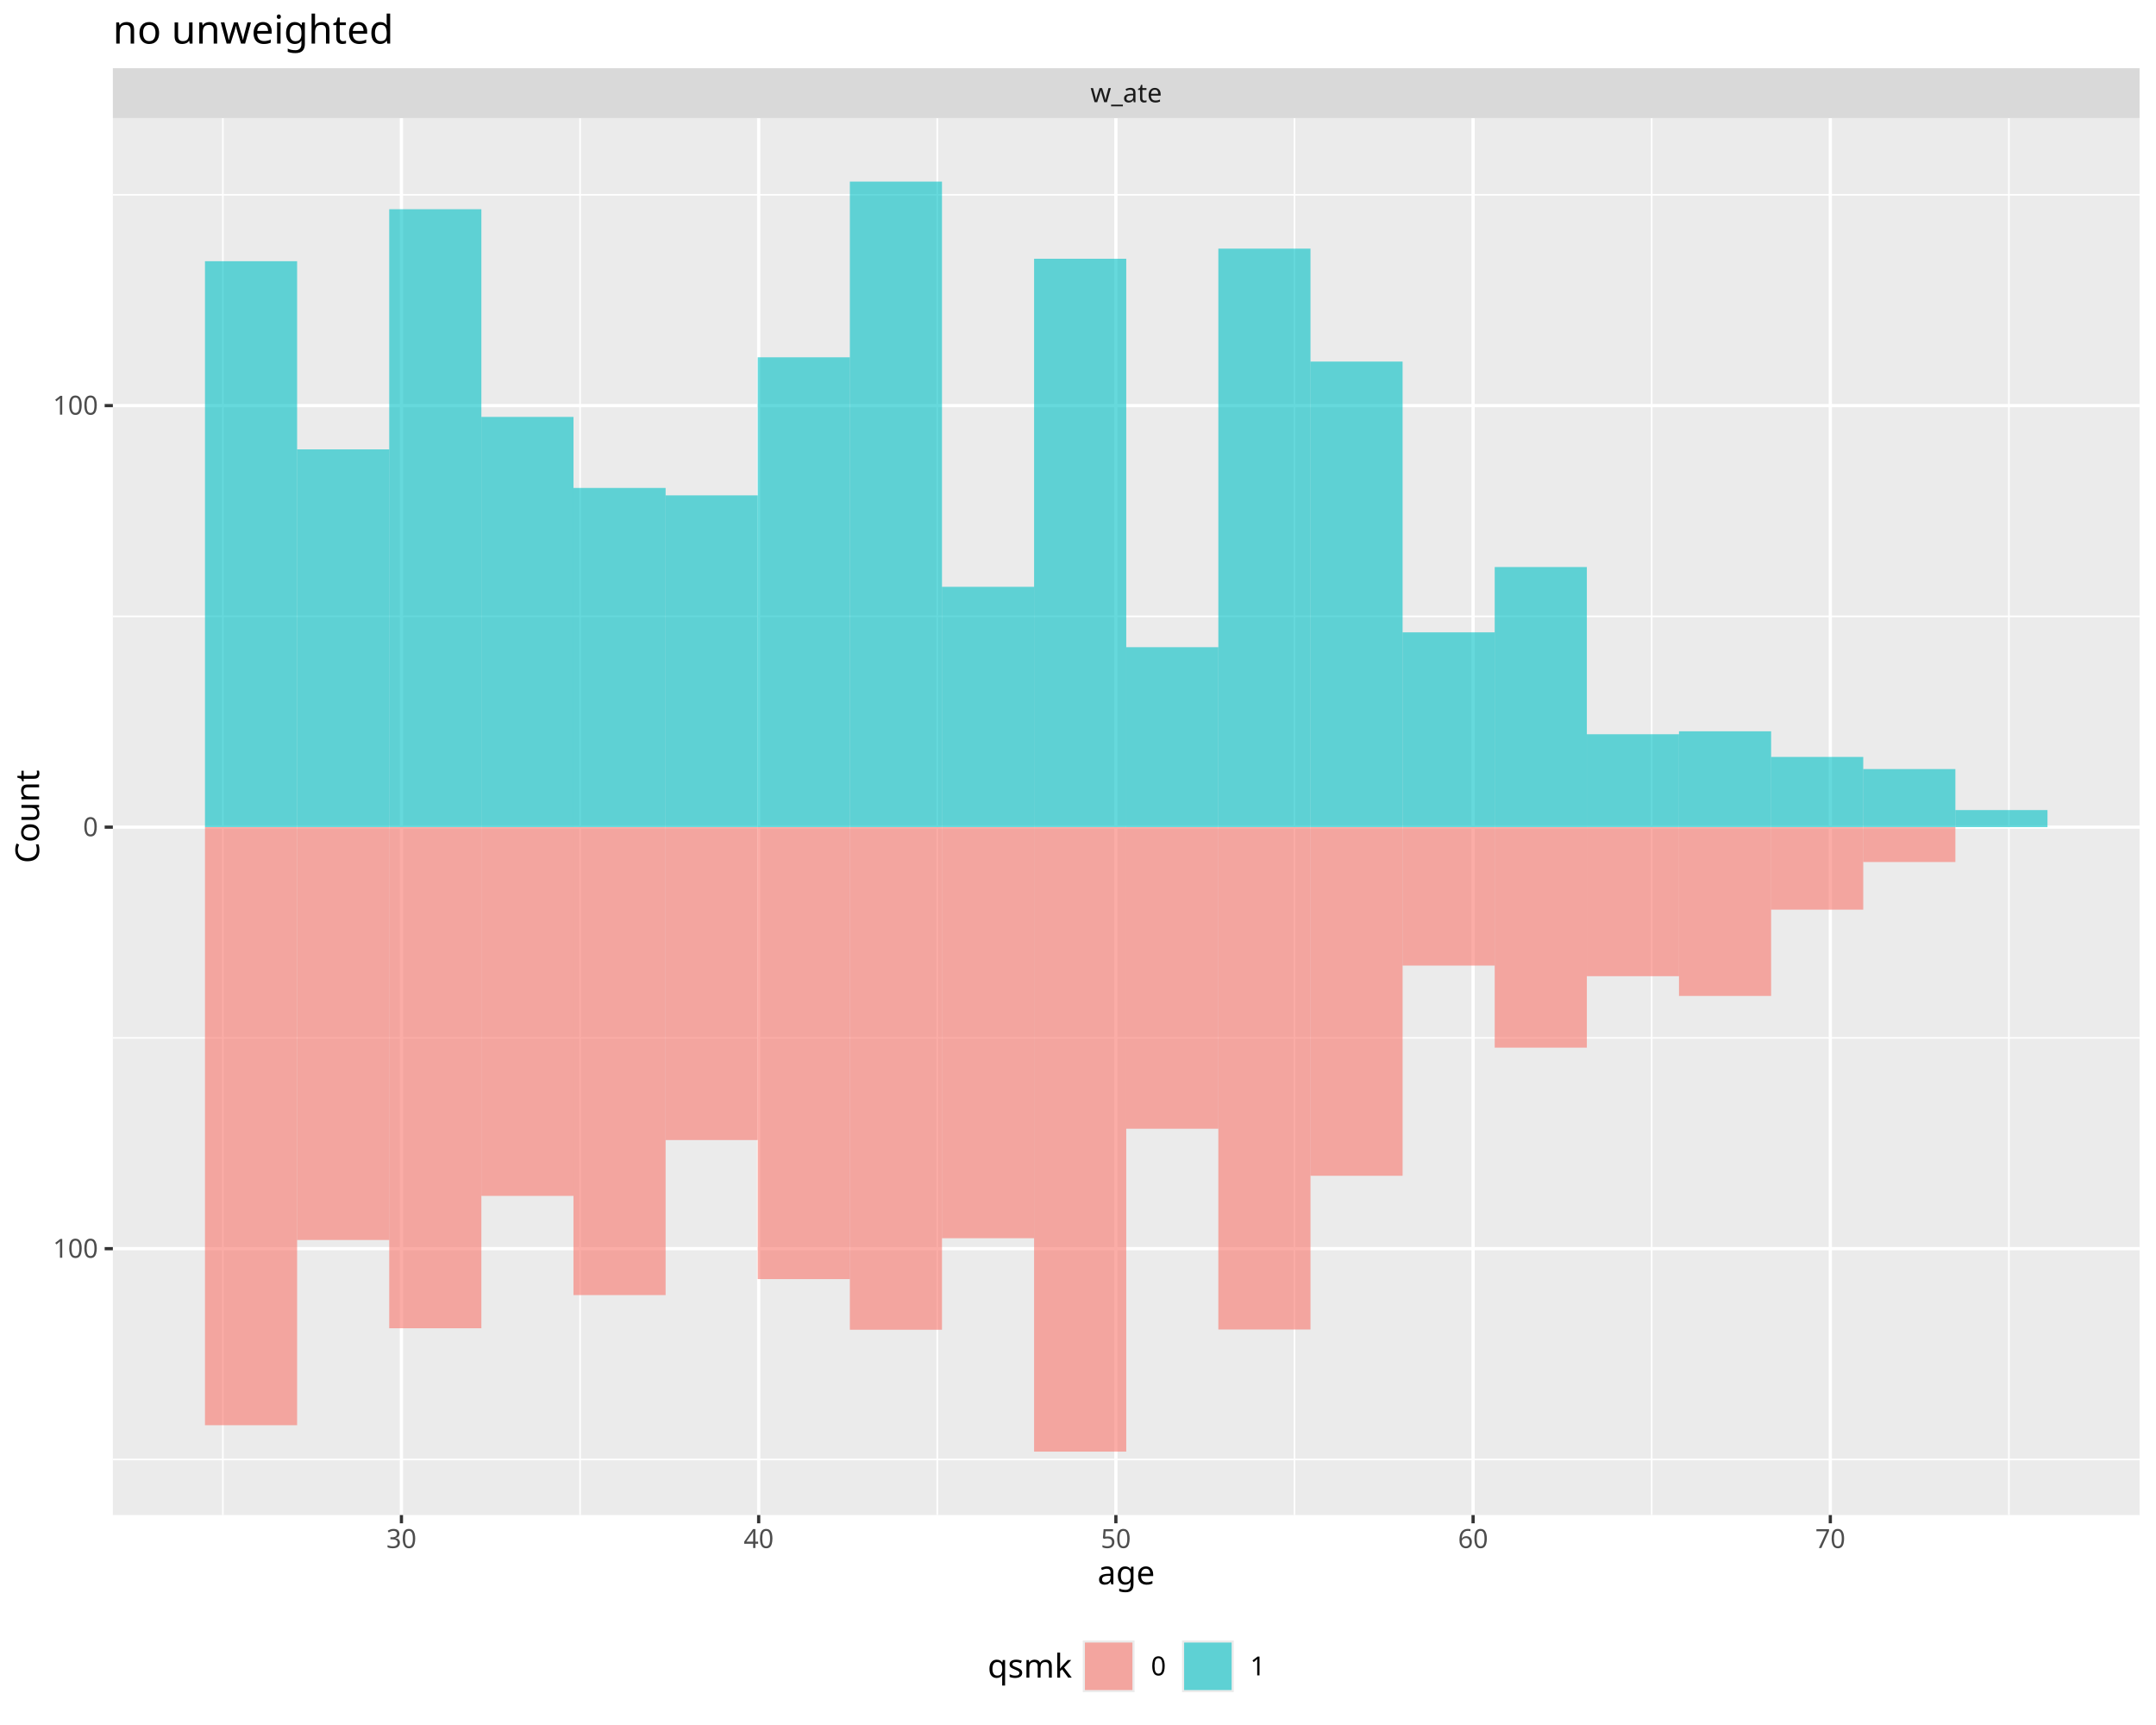
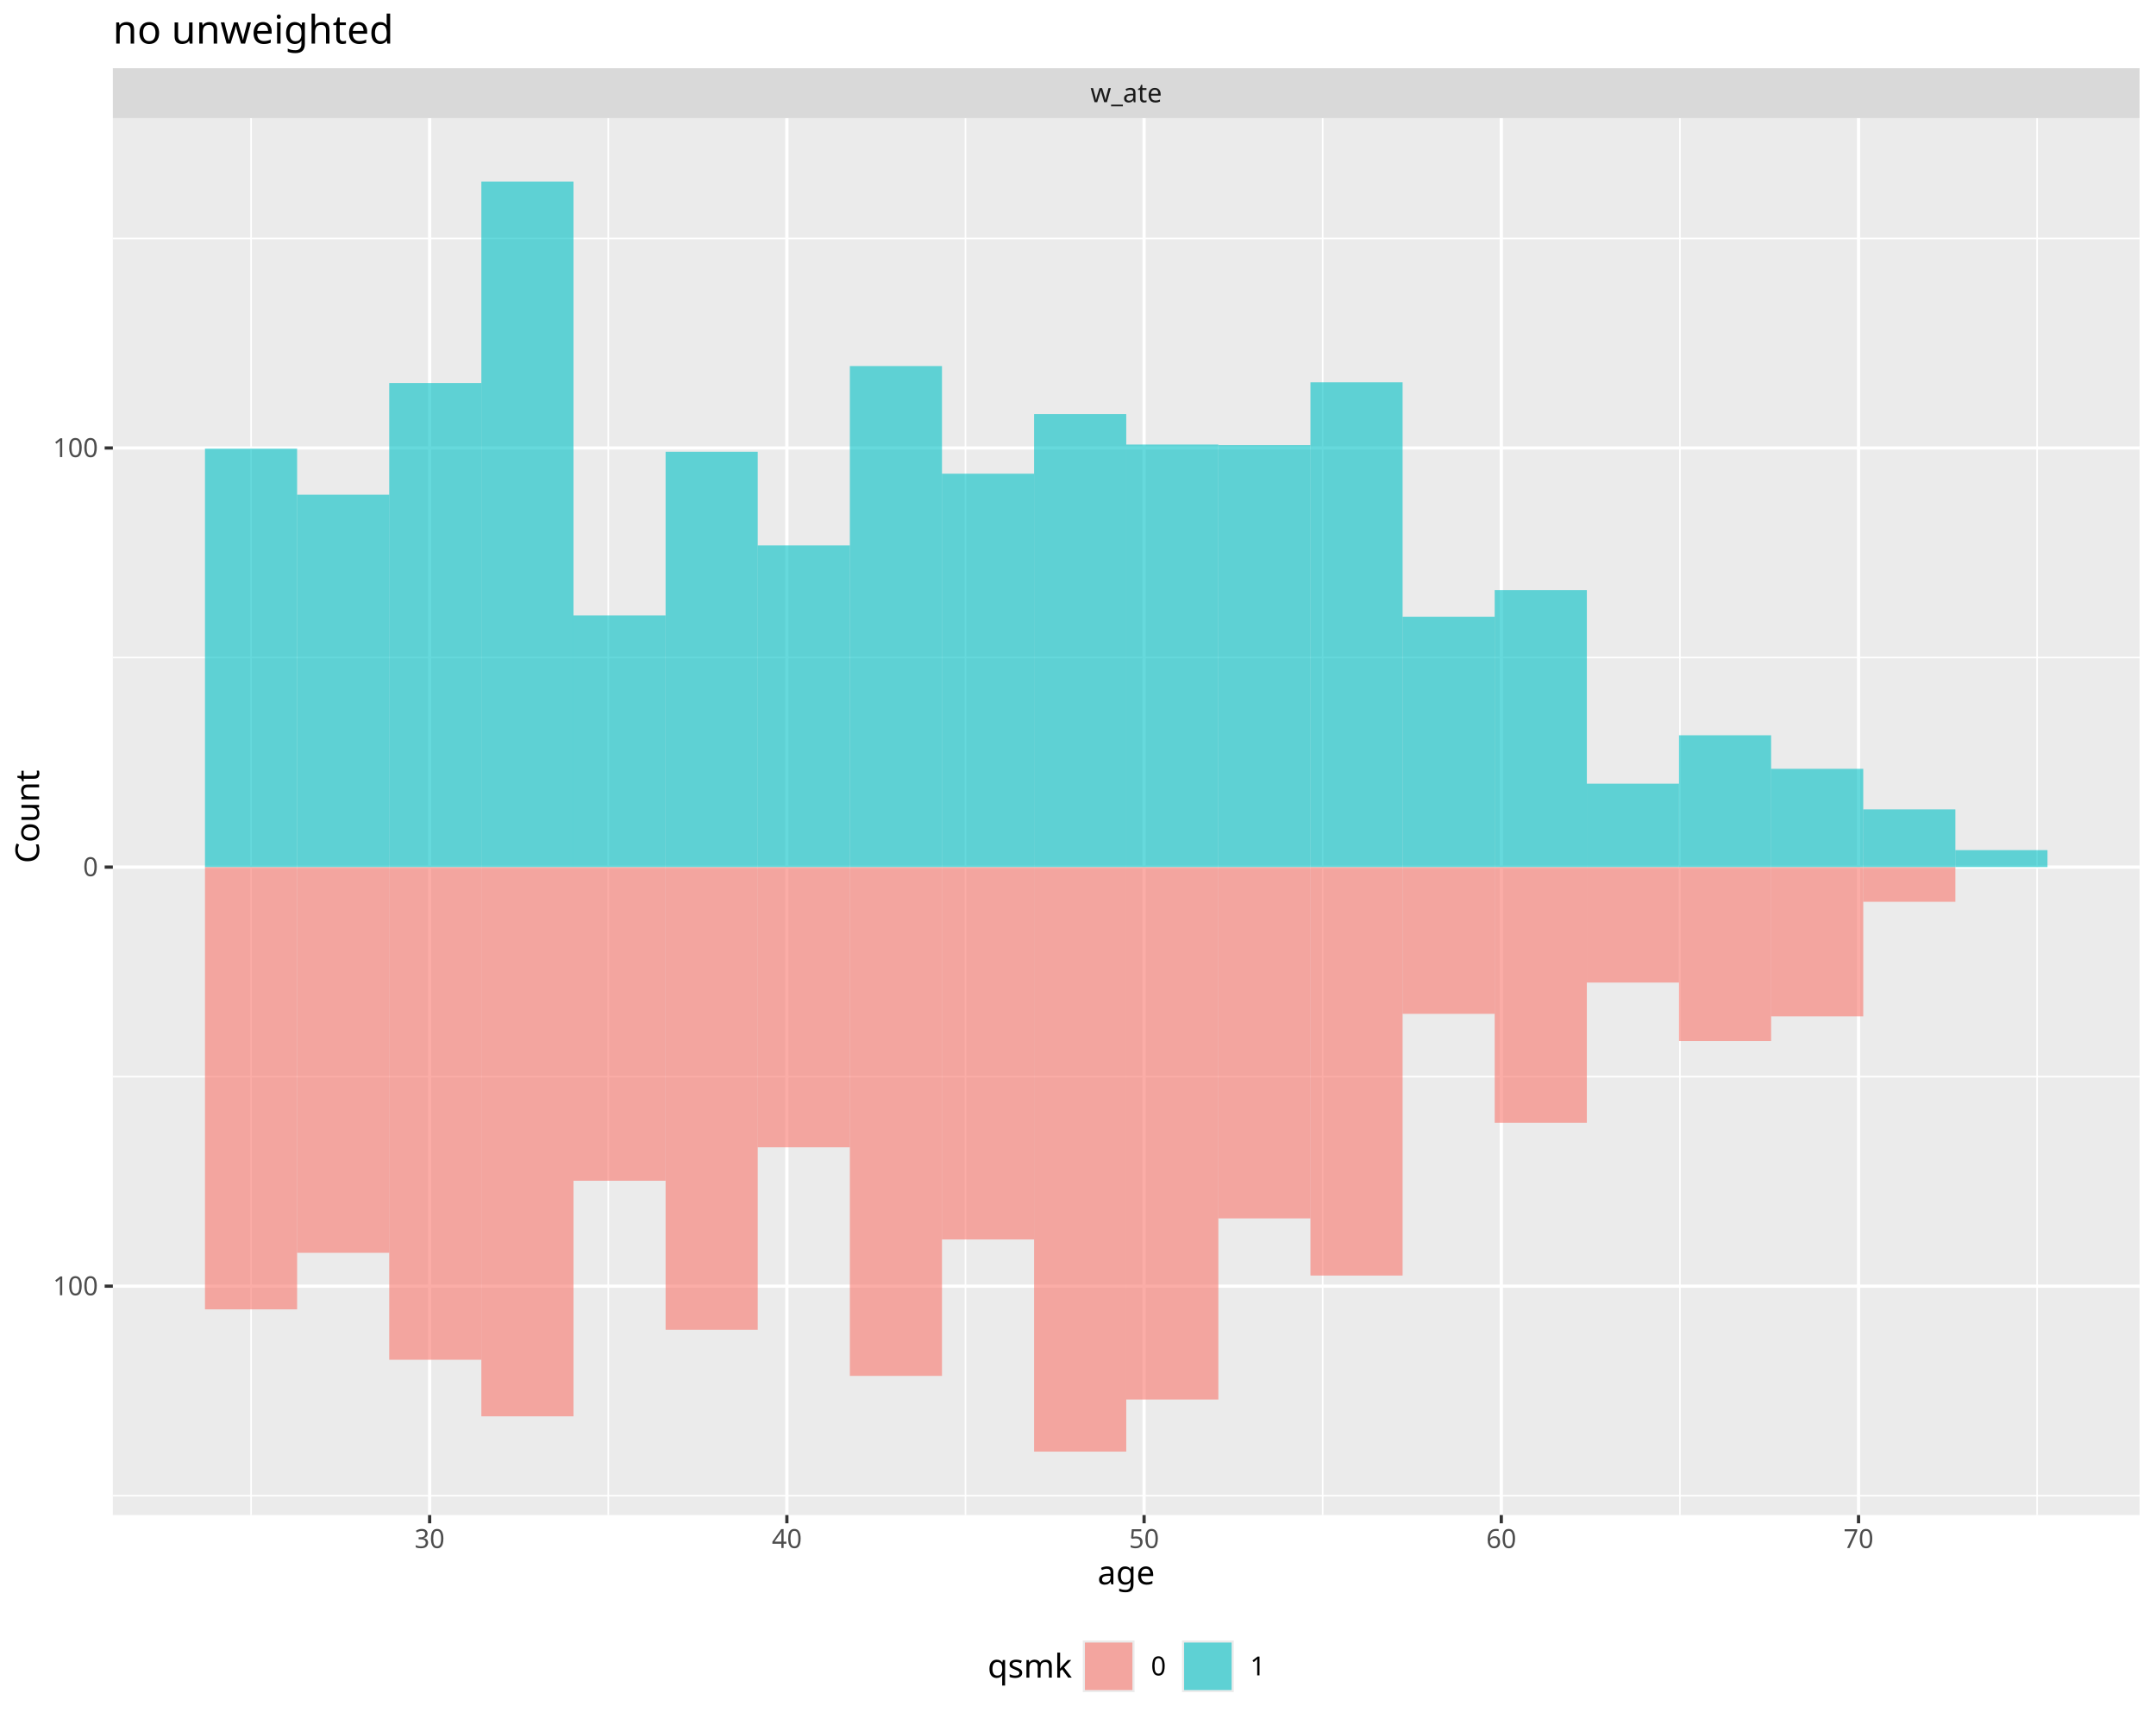
<svg xmlns="http://www.w3.org/2000/svg" class="svglite" data-engine-version="2.0" width="720.00pt" height="576.00pt" viewBox="0 0 720.00 576.00">
  <defs>
    <style type="text/css">
    .svglite line, .svglite polyline, .svglite polygon, .svglite path, .svglite rect, .svglite circle {
      fill: none;
      stroke: #000000;
      stroke-linecap: round;
      stroke-linejoin: round;
      stroke-miterlimit: 10.00;
    }
  </style>
  </defs>
  <rect width="100%" height="100%" style="stroke: none; fill: #FFFFFF;" />
  <defs>
    <clipPath id="cpMC4wMHw3MjAuMDB8MC4wMHw1NzYuMDA=">
      <rect x="0.00" y="0.00" width="720.00" height="576.00" />
    </clipPath>
  </defs>
  <g clip-path="url(#cpMC4wMHw3MjAuMDB8MC4wMHw1NzYuMDA=)">
    <rect x="0.00" y="0.00" width="720.00" height="576.00" style="stroke-width: 1.07; stroke: #FFFFFF; fill: #FFFFFF;" />
  </g>
  <defs>
    <clipPath id="cpMzcuNjl8NzE0LjUyfDM5LjQzfDUwNS45MQ==">
      <rect x="37.69" y="39.43" width="676.83" height="466.48" />
    </clipPath>
  </defs>
  <g clip-path="url(#cpMzcuNjl8NzE0LjUyfDM5LjQzfDUwNS45MQ==)">
    <rect x="37.69" y="39.43" width="676.83" height="466.48" style="stroke-width: 1.07; stroke: none; fill: #EBEBEB;" />
-     <polyline points="37.69,487.33 714.52,487.33 " style="stroke-width: 0.53; stroke: #FFFFFF; stroke-linecap: butt;" />
-     <polyline points="37.69,346.57 714.52,346.57 " style="stroke-width: 0.53; stroke: #FFFFFF; stroke-linecap: butt;" />
-     <polyline points="37.69,205.81 714.52,205.81 " style="stroke-width: 0.53; stroke: #FFFFFF; stroke-linecap: butt;" />
-     <polyline points="37.69,65.05 714.52,65.05 " style="stroke-width: 0.53; stroke: #FFFFFF; stroke-linecap: butt;" />
-     <polyline points="74.42,505.91 74.42,39.43 " style="stroke-width: 0.53; stroke: #FFFFFF; stroke-linecap: butt;" />
-     <polyline points="193.71,505.91 193.71,39.43 " style="stroke-width: 0.53; stroke: #FFFFFF; stroke-linecap: butt;" />
-     <polyline points="313.00,505.91 313.00,39.43 " style="stroke-width: 0.53; stroke: #FFFFFF; stroke-linecap: butt;" />
-     <polyline points="432.30,505.91 432.30,39.43 " style="stroke-width: 0.53; stroke: #FFFFFF; stroke-linecap: butt;" />
-     <polyline points="551.59,505.91 551.59,39.43 " style="stroke-width: 0.53; stroke: #FFFFFF; stroke-linecap: butt;" />
-     <polyline points="670.88,505.91 670.88,39.43 " style="stroke-width: 0.53; stroke: #FFFFFF; stroke-linecap: butt;" />
-     <polyline points="37.69,416.95 714.52,416.95 " style="stroke-width: 1.07; stroke: #FFFFFF; stroke-linecap: butt;" />
-     <polyline points="37.69,276.19 714.52,276.19 " style="stroke-width: 1.07; stroke: #FFFFFF; stroke-linecap: butt;" />
-     <polyline points="37.69,135.43 714.52,135.43 " style="stroke-width: 1.07; stroke: #FFFFFF; stroke-linecap: butt;" />
-     <polyline points="134.06,505.91 134.06,39.43 " style="stroke-width: 1.07; stroke: #FFFFFF; stroke-linecap: butt;" />
-     <polyline points="253.36,505.91 253.36,39.43 " style="stroke-width: 1.07; stroke: #FFFFFF; stroke-linecap: butt;" />
-     <polyline points="372.65,505.91 372.65,39.43 " style="stroke-width: 1.07; stroke: #FFFFFF; stroke-linecap: butt;" />
-     <polyline points="491.94,505.91 491.94,39.43 " style="stroke-width: 1.07; stroke: #FFFFFF; stroke-linecap: butt;" />
-     <polyline points="611.24,505.91 611.24,39.43 " style="stroke-width: 1.07; stroke: #FFFFFF; stroke-linecap: butt;" />
-     <rect x="68.45" y="276.19" width="30.77" height="199.71" style="stroke-width: 1.07; stroke: none; stroke-linecap: butt; stroke-linejoin: miter; fill: #F8766D; fill-opacity: 0.60;" />
-     <rect x="99.22" y="276.19" width="30.77" height="137.86" style="stroke-width: 1.07; stroke: none; stroke-linecap: butt; stroke-linejoin: miter; fill: #F8766D; fill-opacity: 0.60;" />
-     <rect x="129.98" y="276.19" width="30.77" height="167.33" style="stroke-width: 1.07; stroke: none; stroke-linecap: butt; stroke-linejoin: miter; fill: #F8766D; fill-opacity: 0.60;" />
-     <rect x="160.75" y="276.19" width="30.77" height="123.13" style="stroke-width: 1.07; stroke: none; stroke-linecap: butt; stroke-linejoin: miter; fill: #F8766D; fill-opacity: 0.60;" />
-     <rect x="191.51" y="276.19" width="30.77" height="156.26" style="stroke-width: 1.07; stroke: none; stroke-linecap: butt; stroke-linejoin: miter; fill: #F8766D; fill-opacity: 0.60;" />
-     <rect x="222.28" y="276.19" width="30.77" height="104.49" style="stroke-width: 1.07; stroke: none; stroke-linecap: butt; stroke-linejoin: miter; fill: #F8766D; fill-opacity: 0.60;" />
-     <rect x="253.04" y="276.19" width="30.77" height="150.92" style="stroke-width: 1.07; stroke: none; stroke-linecap: butt; stroke-linejoin: miter; fill: #F8766D; fill-opacity: 0.60;" />
-     <rect x="283.81" y="276.19" width="30.77" height="167.83" style="stroke-width: 1.07; stroke: none; stroke-linecap: butt; stroke-linejoin: miter; fill: #F8766D; fill-opacity: 0.60;" />
-     <rect x="314.57" y="276.19" width="30.77" height="137.27" style="stroke-width: 1.07; stroke: none; stroke-linecap: butt; stroke-linejoin: miter; fill: #F8766D; fill-opacity: 0.60;" />
-     <rect x="345.34" y="276.19" width="30.77" height="208.52" style="stroke-width: 1.07; stroke: none; stroke-linecap: butt; stroke-linejoin: miter; fill: #F8766D; fill-opacity: 0.60;" />
-     <rect x="376.10" y="276.19" width="30.77" height="100.71" style="stroke-width: 1.07; stroke: none; stroke-linecap: butt; stroke-linejoin: miter; fill: #F8766D; fill-opacity: 0.60;" />
-     <rect x="406.87" y="276.19" width="30.77" height="167.75" style="stroke-width: 1.07; stroke: none; stroke-linecap: butt; stroke-linejoin: miter; fill: #F8766D; fill-opacity: 0.60;" />
-     <rect x="437.63" y="276.19" width="30.77" height="116.41" style="stroke-width: 1.07; stroke: none; stroke-linecap: butt; stroke-linejoin: miter; fill: #F8766D; fill-opacity: 0.60;" />
-     <rect x="468.40" y="276.19" width="30.77" height="46.23" style="stroke-width: 1.07; stroke: none; stroke-linecap: butt; stroke-linejoin: miter; fill: #F8766D; fill-opacity: 0.60;" />
-     <rect x="499.16" y="276.19" width="30.77" height="73.63" style="stroke-width: 1.07; stroke: none; stroke-linecap: butt; stroke-linejoin: miter; fill: #F8766D; fill-opacity: 0.60;" />
-     <rect x="529.93" y="276.19" width="30.77" height="49.77" style="stroke-width: 1.07; stroke: none; stroke-linecap: butt; stroke-linejoin: miter; fill: #F8766D; fill-opacity: 0.60;" />
-     <rect x="560.70" y="276.19" width="30.77" height="56.37" style="stroke-width: 1.07; stroke: none; stroke-linecap: butt; stroke-linejoin: miter; fill: #F8766D; fill-opacity: 0.60;" />
-     <rect x="591.46" y="276.19" width="30.77" height="27.55" style="stroke-width: 1.07; stroke: none; stroke-linecap: butt; stroke-linejoin: miter; fill: #F8766D; fill-opacity: 0.60;" />
-     <rect x="622.23" y="276.19" width="30.77" height="11.65" style="stroke-width: 1.07; stroke: none; stroke-linecap: butt; stroke-linejoin: miter; fill: #F8766D; fill-opacity: 0.60;" />
-     <rect x="652.99" y="270.49" width="30.77" height="0.00" style="stroke-width: 1.07; stroke: none; stroke-linecap: butt; stroke-linejoin: miter; fill: #F8766D; fill-opacity: 0.60;" />
-     <rect x="68.45" y="87.22" width="30.77" height="188.97" style="stroke-width: 1.07; stroke: none; stroke-linecap: butt; stroke-linejoin: miter; fill: #00BFC4; fill-opacity: 0.60;" />
-     <rect x="99.22" y="150.05" width="30.77" height="126.14" style="stroke-width: 1.07; stroke: none; stroke-linecap: butt; stroke-linejoin: miter; fill: #00BFC4; fill-opacity: 0.60;" />
-     <rect x="129.98" y="69.86" width="30.77" height="206.32" style="stroke-width: 1.07; stroke: none; stroke-linecap: butt; stroke-linejoin: miter; fill: #00BFC4; fill-opacity: 0.60;" />
-     <rect x="160.75" y="139.21" width="30.77" height="136.98" style="stroke-width: 1.07; stroke: none; stroke-linecap: butt; stroke-linejoin: miter; fill: #00BFC4; fill-opacity: 0.60;" />
-     <rect x="191.51" y="162.93" width="30.77" height="113.25" style="stroke-width: 1.07; stroke: none; stroke-linecap: butt; stroke-linejoin: miter; fill: #00BFC4; fill-opacity: 0.60;" />
-     <rect x="222.28" y="165.41" width="30.77" height="110.77" style="stroke-width: 1.07; stroke: none; stroke-linecap: butt; stroke-linejoin: miter; fill: #00BFC4; fill-opacity: 0.60;" />
-     <rect x="253.04" y="119.31" width="30.77" height="156.88" style="stroke-width: 1.07; stroke: none; stroke-linecap: butt; stroke-linejoin: miter; fill: #00BFC4; fill-opacity: 0.60;" />
-     <rect x="283.81" y="60.64" width="30.77" height="215.55" style="stroke-width: 1.07; stroke: none; stroke-linecap: butt; stroke-linejoin: miter; fill: #00BFC4; fill-opacity: 0.60;" />
-     <rect x="314.57" y="195.95" width="30.77" height="80.24" style="stroke-width: 1.07; stroke: none; stroke-linecap: butt; stroke-linejoin: miter; fill: #00BFC4; fill-opacity: 0.60;" />
-     <rect x="345.34" y="86.40" width="30.77" height="189.78" style="stroke-width: 1.07; stroke: none; stroke-linecap: butt; stroke-linejoin: miter; fill: #00BFC4; fill-opacity: 0.60;" />
-     <rect x="376.10" y="216.11" width="30.77" height="60.08" style="stroke-width: 1.07; stroke: none; stroke-linecap: butt; stroke-linejoin: miter; fill: #00BFC4; fill-opacity: 0.60;" />
-     <rect x="406.87" y="83.02" width="30.77" height="193.17" style="stroke-width: 1.07; stroke: none; stroke-linecap: butt; stroke-linejoin: miter; fill: #00BFC4; fill-opacity: 0.60;" />
-     <rect x="437.63" y="120.73" width="30.77" height="155.46" style="stroke-width: 1.07; stroke: none; stroke-linecap: butt; stroke-linejoin: miter; fill: #00BFC4; fill-opacity: 0.60;" />
-     <rect x="468.40" y="211.15" width="30.77" height="65.04" style="stroke-width: 1.07; stroke: none; stroke-linecap: butt; stroke-linejoin: miter; fill: #00BFC4; fill-opacity: 0.60;" />
-     <rect x="499.16" y="189.34" width="30.77" height="86.85" style="stroke-width: 1.07; stroke: none; stroke-linecap: butt; stroke-linejoin: miter; fill: #00BFC4; fill-opacity: 0.60;" />
-     <rect x="529.93" y="245.17" width="30.77" height="31.01" style="stroke-width: 1.07; stroke: none; stroke-linecap: butt; stroke-linejoin: miter; fill: #00BFC4; fill-opacity: 0.60;" />
-     <rect x="560.70" y="244.19" width="30.77" height="31.99" style="stroke-width: 1.07; stroke: none; stroke-linecap: butt; stroke-linejoin: miter; fill: #00BFC4; fill-opacity: 0.60;" />
-     <rect x="591.46" y="252.75" width="30.77" height="23.44" style="stroke-width: 1.07; stroke: none; stroke-linecap: butt; stroke-linejoin: miter; fill: #00BFC4; fill-opacity: 0.60;" />
-     <rect x="622.23" y="256.80" width="30.77" height="19.38" style="stroke-width: 1.07; stroke: none; stroke-linecap: butt; stroke-linejoin: miter; fill: #00BFC4; fill-opacity: 0.60;" />
-     <rect x="652.99" y="270.49" width="30.77" height="5.70" style="stroke-width: 1.07; stroke: none; stroke-linecap: butt; stroke-linejoin: miter; fill: #00BFC4; fill-opacity: 0.60;" />
+     <polyline points="37.69,499.44 714.52,499.44 " style="stroke-width: 0.53; stroke: #FFFFFF; stroke-linecap: butt;" />
+     <polyline points="37.69,359.50 714.52,359.50 " style="stroke-width: 0.53; stroke: #FFFFFF; stroke-linecap: butt;" />
+     <polyline points="37.69,219.56 714.52,219.56 " style="stroke-width: 0.53; stroke: #FFFFFF; stroke-linecap: butt;" />
+     <polyline points="37.69,79.62 714.52,79.62 " style="stroke-width: 0.53; stroke: #FFFFFF; stroke-linecap: butt;" />
+     <polyline points="83.84,505.91 83.84,39.43 " style="stroke-width: 0.53; stroke: #FFFFFF; stroke-linecap: butt;" />
+     <polyline points="203.13,505.91 203.13,39.43 " style="stroke-width: 0.53; stroke: #FFFFFF; stroke-linecap: butt;" />
+     <polyline points="322.42,505.91 322.42,39.43 " style="stroke-width: 0.53; stroke: #FFFFFF; stroke-linecap: butt;" />
+     <polyline points="441.72,505.91 441.72,39.43 " style="stroke-width: 0.53; stroke: #FFFFFF; stroke-linecap: butt;" />
+     <polyline points="561.01,505.91 561.01,39.43 " style="stroke-width: 0.53; stroke: #FFFFFF; stroke-linecap: butt;" />
+     <polyline points="680.30,505.91 680.30,39.43 " style="stroke-width: 0.53; stroke: #FFFFFF; stroke-linecap: butt;" />
+     <polyline points="37.69,429.47 714.52,429.47 " style="stroke-width: 1.07; stroke: #FFFFFF; stroke-linecap: butt;" />
+     <polyline points="37.69,289.53 714.52,289.53 " style="stroke-width: 1.07; stroke: #FFFFFF; stroke-linecap: butt;" />
+     <polyline points="37.69,149.59 714.52,149.59 " style="stroke-width: 1.07; stroke: #FFFFFF; stroke-linecap: butt;" />
+     <polyline points="143.48,505.91 143.48,39.43 " style="stroke-width: 1.07; stroke: #FFFFFF; stroke-linecap: butt;" />
+     <polyline points="262.78,505.91 262.78,39.43 " style="stroke-width: 1.07; stroke: #FFFFFF; stroke-linecap: butt;" />
+     <polyline points="382.07,505.91 382.07,39.43 " style="stroke-width: 1.07; stroke: #FFFFFF; stroke-linecap: butt;" />
+     <polyline points="501.36,505.91 501.36,39.43 " style="stroke-width: 1.07; stroke: #FFFFFF; stroke-linecap: butt;" />
+     <polyline points="620.66,505.91 620.66,39.43 " style="stroke-width: 1.07; stroke: #FFFFFF; stroke-linecap: butt;" />
+     <rect x="68.45" y="289.53" width="30.77" height="147.68" style="stroke-width: 1.07; stroke: none; stroke-linecap: butt; stroke-linejoin: miter; fill: #F8766D; fill-opacity: 0.60;" />
+     <rect x="99.22" y="289.53" width="30.77" height="128.80" style="stroke-width: 1.07; stroke: none; stroke-linecap: butt; stroke-linejoin: miter; fill: #F8766D; fill-opacity: 0.60;" />
+     <rect x="129.98" y="289.53" width="30.77" height="164.51" style="stroke-width: 1.07; stroke: none; stroke-linecap: butt; stroke-linejoin: miter; fill: #F8766D; fill-opacity: 0.60;" />
+     <rect x="160.75" y="289.53" width="30.77" height="183.40" style="stroke-width: 1.07; stroke: none; stroke-linecap: butt; stroke-linejoin: miter; fill: #F8766D; fill-opacity: 0.60;" />
+     <rect x="191.51" y="289.53" width="30.77" height="104.74" style="stroke-width: 1.07; stroke: none; stroke-linecap: butt; stroke-linejoin: miter; fill: #F8766D; fill-opacity: 0.60;" />
+     <rect x="222.28" y="289.53" width="30.77" height="154.50" style="stroke-width: 1.07; stroke: none; stroke-linecap: butt; stroke-linejoin: miter; fill: #F8766D; fill-opacity: 0.60;" />
+     <rect x="253.04" y="289.53" width="30.77" height="93.57" style="stroke-width: 1.07; stroke: none; stroke-linecap: butt; stroke-linejoin: miter; fill: #F8766D; fill-opacity: 0.60;" />
+     <rect x="283.81" y="289.53" width="30.77" height="169.90" style="stroke-width: 1.07; stroke: none; stroke-linecap: butt; stroke-linejoin: miter; fill: #F8766D; fill-opacity: 0.60;" />
+     <rect x="314.57" y="289.53" width="30.77" height="124.34" style="stroke-width: 1.07; stroke: none; stroke-linecap: butt; stroke-linejoin: miter; fill: #F8766D; fill-opacity: 0.60;" />
+     <rect x="345.34" y="289.53" width="30.77" height="195.18" style="stroke-width: 1.07; stroke: none; stroke-linecap: butt; stroke-linejoin: miter; fill: #F8766D; fill-opacity: 0.60;" />
+     <rect x="376.10" y="289.53" width="30.77" height="177.79" style="stroke-width: 1.07; stroke: none; stroke-linecap: butt; stroke-linejoin: miter; fill: #F8766D; fill-opacity: 0.60;" />
+     <rect x="406.87" y="289.53" width="30.77" height="117.31" style="stroke-width: 1.07; stroke: none; stroke-linecap: butt; stroke-linejoin: miter; fill: #F8766D; fill-opacity: 0.60;" />
+     <rect x="437.63" y="289.53" width="30.77" height="136.39" style="stroke-width: 1.07; stroke: none; stroke-linecap: butt; stroke-linejoin: miter; fill: #F8766D; fill-opacity: 0.60;" />
+     <rect x="468.40" y="289.53" width="30.77" height="49.01" style="stroke-width: 1.07; stroke: none; stroke-linecap: butt; stroke-linejoin: miter; fill: #F8766D; fill-opacity: 0.60;" />
+     <rect x="499.16" y="289.53" width="30.77" height="85.38" style="stroke-width: 1.07; stroke: none; stroke-linecap: butt; stroke-linejoin: miter; fill: #F8766D; fill-opacity: 0.60;" />
+     <rect x="529.93" y="289.53" width="30.77" height="38.56" style="stroke-width: 1.07; stroke: none; stroke-linecap: butt; stroke-linejoin: miter; fill: #F8766D; fill-opacity: 0.60;" />
+     <rect x="560.70" y="289.53" width="30.77" height="58.09" style="stroke-width: 1.07; stroke: none; stroke-linecap: butt; stroke-linejoin: miter; fill: #F8766D; fill-opacity: 0.60;" />
+     <rect x="591.46" y="289.53" width="30.77" height="49.84" style="stroke-width: 1.07; stroke: none; stroke-linecap: butt; stroke-linejoin: miter; fill: #F8766D; fill-opacity: 0.60;" />
+     <rect x="622.23" y="289.53" width="30.77" height="11.59" style="stroke-width: 1.07; stroke: none; stroke-linecap: butt; stroke-linejoin: miter; fill: #F8766D; fill-opacity: 0.60;" />
+     <rect x="652.99" y="283.87" width="30.77" height="0.00" style="stroke-width: 1.07; stroke: none; stroke-linecap: butt; stroke-linejoin: miter; fill: #F8766D; fill-opacity: 0.60;" />
+     <rect x="68.45" y="149.81" width="30.77" height="139.72" style="stroke-width: 1.07; stroke: none; stroke-linecap: butt; stroke-linejoin: miter; fill: #00BFC4; fill-opacity: 0.60;" />
+     <rect x="99.22" y="165.19" width="30.77" height="124.34" style="stroke-width: 1.07; stroke: none; stroke-linecap: butt; stroke-linejoin: miter; fill: #00BFC4; fill-opacity: 0.60;" />
+     <rect x="129.98" y="127.90" width="30.77" height="161.63" style="stroke-width: 1.07; stroke: none; stroke-linecap: butt; stroke-linejoin: miter; fill: #00BFC4; fill-opacity: 0.60;" />
+     <rect x="160.75" y="60.64" width="30.77" height="228.89" style="stroke-width: 1.07; stroke: none; stroke-linecap: butt; stroke-linejoin: miter; fill: #00BFC4; fill-opacity: 0.60;" />
+     <rect x="191.51" y="205.49" width="30.77" height="84.04" style="stroke-width: 1.07; stroke: none; stroke-linecap: butt; stroke-linejoin: miter; fill: #00BFC4; fill-opacity: 0.60;" />
+     <rect x="222.28" y="150.85" width="30.77" height="138.68" style="stroke-width: 1.07; stroke: none; stroke-linecap: butt; stroke-linejoin: miter; fill: #00BFC4; fill-opacity: 0.60;" />
+     <rect x="253.04" y="182.12" width="30.77" height="107.41" style="stroke-width: 1.07; stroke: none; stroke-linecap: butt; stroke-linejoin: miter; fill: #00BFC4; fill-opacity: 0.60;" />
+     <rect x="283.81" y="122.23" width="30.77" height="167.30" style="stroke-width: 1.07; stroke: none; stroke-linecap: butt; stroke-linejoin: miter; fill: #00BFC4; fill-opacity: 0.60;" />
+     <rect x="314.57" y="158.17" width="30.77" height="131.36" style="stroke-width: 1.07; stroke: none; stroke-linecap: butt; stroke-linejoin: miter; fill: #00BFC4; fill-opacity: 0.60;" />
+     <rect x="345.34" y="138.26" width="30.77" height="151.27" style="stroke-width: 1.07; stroke: none; stroke-linecap: butt; stroke-linejoin: miter; fill: #00BFC4; fill-opacity: 0.60;" />
+     <rect x="376.10" y="148.44" width="30.77" height="141.09" style="stroke-width: 1.07; stroke: none; stroke-linecap: butt; stroke-linejoin: miter; fill: #00BFC4; fill-opacity: 0.60;" />
+     <rect x="406.87" y="148.63" width="30.77" height="140.90" style="stroke-width: 1.07; stroke: none; stroke-linecap: butt; stroke-linejoin: miter; fill: #00BFC4; fill-opacity: 0.60;" />
+     <rect x="437.63" y="127.66" width="30.77" height="161.87" style="stroke-width: 1.07; stroke: none; stroke-linecap: butt; stroke-linejoin: miter; fill: #00BFC4; fill-opacity: 0.60;" />
+     <rect x="468.40" y="205.93" width="30.77" height="83.60" style="stroke-width: 1.07; stroke: none; stroke-linecap: butt; stroke-linejoin: miter; fill: #00BFC4; fill-opacity: 0.60;" />
+     <rect x="499.16" y="197.03" width="30.77" height="92.50" style="stroke-width: 1.07; stroke: none; stroke-linecap: butt; stroke-linejoin: miter; fill: #00BFC4; fill-opacity: 0.60;" />
+     <rect x="529.93" y="261.68" width="30.77" height="27.85" style="stroke-width: 1.07; stroke: none; stroke-linecap: butt; stroke-linejoin: miter; fill: #00BFC4; fill-opacity: 0.60;" />
+     <rect x="560.70" y="245.52" width="30.77" height="44.01" style="stroke-width: 1.07; stroke: none; stroke-linecap: butt; stroke-linejoin: miter; fill: #00BFC4; fill-opacity: 0.60;" />
+     <rect x="591.46" y="256.72" width="30.77" height="32.81" style="stroke-width: 1.07; stroke: none; stroke-linecap: butt; stroke-linejoin: miter; fill: #00BFC4; fill-opacity: 0.60;" />
+     <rect x="622.23" y="270.26" width="30.77" height="19.27" style="stroke-width: 1.07; stroke: none; stroke-linecap: butt; stroke-linejoin: miter; fill: #00BFC4; fill-opacity: 0.60;" />
+     <rect x="652.99" y="283.87" width="30.77" height="5.66" style="stroke-width: 1.07; stroke: none; stroke-linecap: butt; stroke-linejoin: miter; fill: #00BFC4; fill-opacity: 0.60;" />
  </g>
  <g clip-path="url(#cpMC4wMHw3MjAuMDB8MC4wMHw1NzYuMDA=)">
</g>
  <defs>
    <clipPath id="cpMzcuNjl8NzE0LjUyfDIyLjc4fDM5LjQz">
      <rect x="37.69" y="22.78" width="676.83" height="16.65" />
    </clipPath>
  </defs>
  <g clip-path="url(#cpMzcuNjl8NzE0LjUyfDIyLjc4fDM5LjQz)">
    <rect x="37.69" y="22.78" width="676.83" height="16.65" style="stroke-width: 1.07; stroke: none; fill: #D9D9D9;" />
    <text x="376.10" y="34.14" text-anchor="middle" style="font-size: 8.80px; fill: #1A1A1A; font-family: sans;" textLength="23.49px" lengthAdjust="spacingAndGlyphs">w_ate</text>
  </g>
  <g clip-path="url(#cpMC4wMHw3MjAuMDB8MC4wMHw1NzYuMDA=)">
-     <polyline points="134.06,508.65 134.06,505.91 " style="stroke-width: 1.07; stroke: #333333; stroke-linecap: butt;" />
-     <polyline points="253.36,508.65 253.36,505.91 " style="stroke-width: 1.07; stroke: #333333; stroke-linecap: butt;" />
-     <polyline points="372.65,508.65 372.65,505.91 " style="stroke-width: 1.07; stroke: #333333; stroke-linecap: butt;" />
-     <polyline points="491.94,508.65 491.94,505.91 " style="stroke-width: 1.07; stroke: #333333; stroke-linecap: butt;" />
-     <polyline points="611.24,508.65 611.24,505.91 " style="stroke-width: 1.07; stroke: #333333; stroke-linecap: butt;" />
-     <text x="134.06" y="516.90" text-anchor="middle" style="font-size: 8.80px; fill: #4D4D4D; font-family: sans;" textLength="9.79px" lengthAdjust="spacingAndGlyphs">30</text>
-     <text x="253.36" y="516.90" text-anchor="middle" style="font-size: 8.80px; fill: #4D4D4D; font-family: sans;" textLength="9.79px" lengthAdjust="spacingAndGlyphs">40</text>
-     <text x="372.65" y="516.90" text-anchor="middle" style="font-size: 8.80px; fill: #4D4D4D; font-family: sans;" textLength="9.79px" lengthAdjust="spacingAndGlyphs">50</text>
-     <text x="491.94" y="516.90" text-anchor="middle" style="font-size: 8.80px; fill: #4D4D4D; font-family: sans;" textLength="9.79px" lengthAdjust="spacingAndGlyphs">60</text>
-     <text x="611.24" y="516.90" text-anchor="middle" style="font-size: 8.80px; fill: #4D4D4D; font-family: sans;" textLength="9.79px" lengthAdjust="spacingAndGlyphs">70</text>
-     <text x="32.76" y="419.98" text-anchor="end" style="font-size: 8.80px; fill: #4D4D4D; font-family: sans;" textLength="14.68px" lengthAdjust="spacingAndGlyphs">100</text>
-     <text x="32.76" y="279.21" text-anchor="end" style="font-size: 8.80px; fill: #4D4D4D; font-family: sans;" textLength="4.89px" lengthAdjust="spacingAndGlyphs">0</text>
-     <text x="32.76" y="138.45" text-anchor="end" style="font-size: 8.80px; fill: #4D4D4D; font-family: sans;" textLength="14.68px" lengthAdjust="spacingAndGlyphs">100</text>
-     <polyline points="34.95,416.95 37.69,416.95 " style="stroke-width: 1.07; stroke: #333333; stroke-linecap: butt;" />
-     <polyline points="34.95,276.19 37.69,276.19 " style="stroke-width: 1.07; stroke: #333333; stroke-linecap: butt;" />
-     <polyline points="34.95,135.43 37.69,135.43 " style="stroke-width: 1.07; stroke: #333333; stroke-linecap: butt;" />
+     <polyline points="143.48,508.65 143.48,505.91 " style="stroke-width: 1.07; stroke: #333333; stroke-linecap: butt;" />
+     <polyline points="262.78,508.65 262.78,505.91 " style="stroke-width: 1.07; stroke: #333333; stroke-linecap: butt;" />
+     <polyline points="382.07,508.65 382.07,505.91 " style="stroke-width: 1.07; stroke: #333333; stroke-linecap: butt;" />
+     <polyline points="501.36,508.65 501.36,505.91 " style="stroke-width: 1.07; stroke: #333333; stroke-linecap: butt;" />
+     <polyline points="620.66,508.65 620.66,505.91 " style="stroke-width: 1.07; stroke: #333333; stroke-linecap: butt;" />
+     <text x="143.48" y="516.90" text-anchor="middle" style="font-size: 8.80px; fill: #4D4D4D; font-family: sans;" textLength="9.79px" lengthAdjust="spacingAndGlyphs">30</text>
+     <text x="262.78" y="516.90" text-anchor="middle" style="font-size: 8.80px; fill: #4D4D4D; font-family: sans;" textLength="9.79px" lengthAdjust="spacingAndGlyphs">40</text>
+     <text x="382.07" y="516.90" text-anchor="middle" style="font-size: 8.80px; fill: #4D4D4D; font-family: sans;" textLength="9.79px" lengthAdjust="spacingAndGlyphs">50</text>
+     <text x="501.36" y="516.90" text-anchor="middle" style="font-size: 8.80px; fill: #4D4D4D; font-family: sans;" textLength="9.79px" lengthAdjust="spacingAndGlyphs">60</text>
+     <text x="620.66" y="516.90" text-anchor="middle" style="font-size: 8.80px; fill: #4D4D4D; font-family: sans;" textLength="9.79px" lengthAdjust="spacingAndGlyphs">70</text>
+     <text x="32.76" y="432.50" text-anchor="end" style="font-size: 8.80px; fill: #4D4D4D; font-family: sans;" textLength="14.68px" lengthAdjust="spacingAndGlyphs">100</text>
+     <text x="32.76" y="292.56" text-anchor="end" style="font-size: 8.80px; fill: #4D4D4D; font-family: sans;" textLength="4.89px" lengthAdjust="spacingAndGlyphs">0</text>
+     <text x="32.76" y="152.62" text-anchor="end" style="font-size: 8.80px; fill: #4D4D4D; font-family: sans;" textLength="14.68px" lengthAdjust="spacingAndGlyphs">100</text>
+     <polyline points="34.95,429.47 37.69,429.47 " style="stroke-width: 1.07; stroke: #333333; stroke-linecap: butt;" />
+     <polyline points="34.95,289.53 37.69,289.53 " style="stroke-width: 1.07; stroke: #333333; stroke-linecap: butt;" />
+     <polyline points="34.95,149.59 37.69,149.59 " style="stroke-width: 1.07; stroke: #333333; stroke-linecap: butt;" />
    <text x="376.10" y="529.04" text-anchor="middle" style="font-size: 11.00px; font-family: sans;" textLength="18.35px" lengthAdjust="spacingAndGlyphs">age</text>
    <text transform="translate(13.05,272.67) rotate(-90)" text-anchor="middle" style="font-size: 11.00px; font-family: sans;" textLength="29.36px" lengthAdjust="spacingAndGlyphs">Count</text>
    <rect x="324.34" y="542.28" width="103.52" height="28.24" style="stroke-width: 1.07; stroke: none; fill: #FFFFFF;" />
    <text x="329.82" y="560.19" style="font-size: 11.00px; font-family: sans;" textLength="26.29px" lengthAdjust="spacingAndGlyphs">qsmk</text>
    <rect x="361.60" y="547.76" width="17.28" height="17.28" style="stroke-width: 1.07; stroke: none; fill: #EBEBEB;" />
    <rect x="362.31" y="548.47" width="15.86" height="15.86" style="stroke-width: 1.07; stroke: none; stroke-linecap: butt; stroke-linejoin: miter; fill: #F8766D; fill-opacity: 0.60;" />
    <rect x="394.73" y="547.76" width="17.28" height="17.28" style="stroke-width: 1.07; stroke: none; fill: #EBEBEB;" />
    <rect x="395.44" y="548.47" width="15.86" height="15.86" style="stroke-width: 1.07; stroke: none; stroke-linecap: butt; stroke-linejoin: miter; fill: #00BFC4; fill-opacity: 0.60;" />
    <text x="384.36" y="559.43" style="font-size: 8.80px; font-family: sans;" textLength="4.89px" lengthAdjust="spacingAndGlyphs">0</text>
    <text x="417.49" y="559.43" style="font-size: 8.80px; font-family: sans;" textLength="4.89px" lengthAdjust="spacingAndGlyphs">1</text>
    <text x="37.69" y="14.56" style="font-size: 13.20px; font-family: sans;" textLength="85.88px" lengthAdjust="spacingAndGlyphs">no unweighted</text>
  </g>
</svg>
